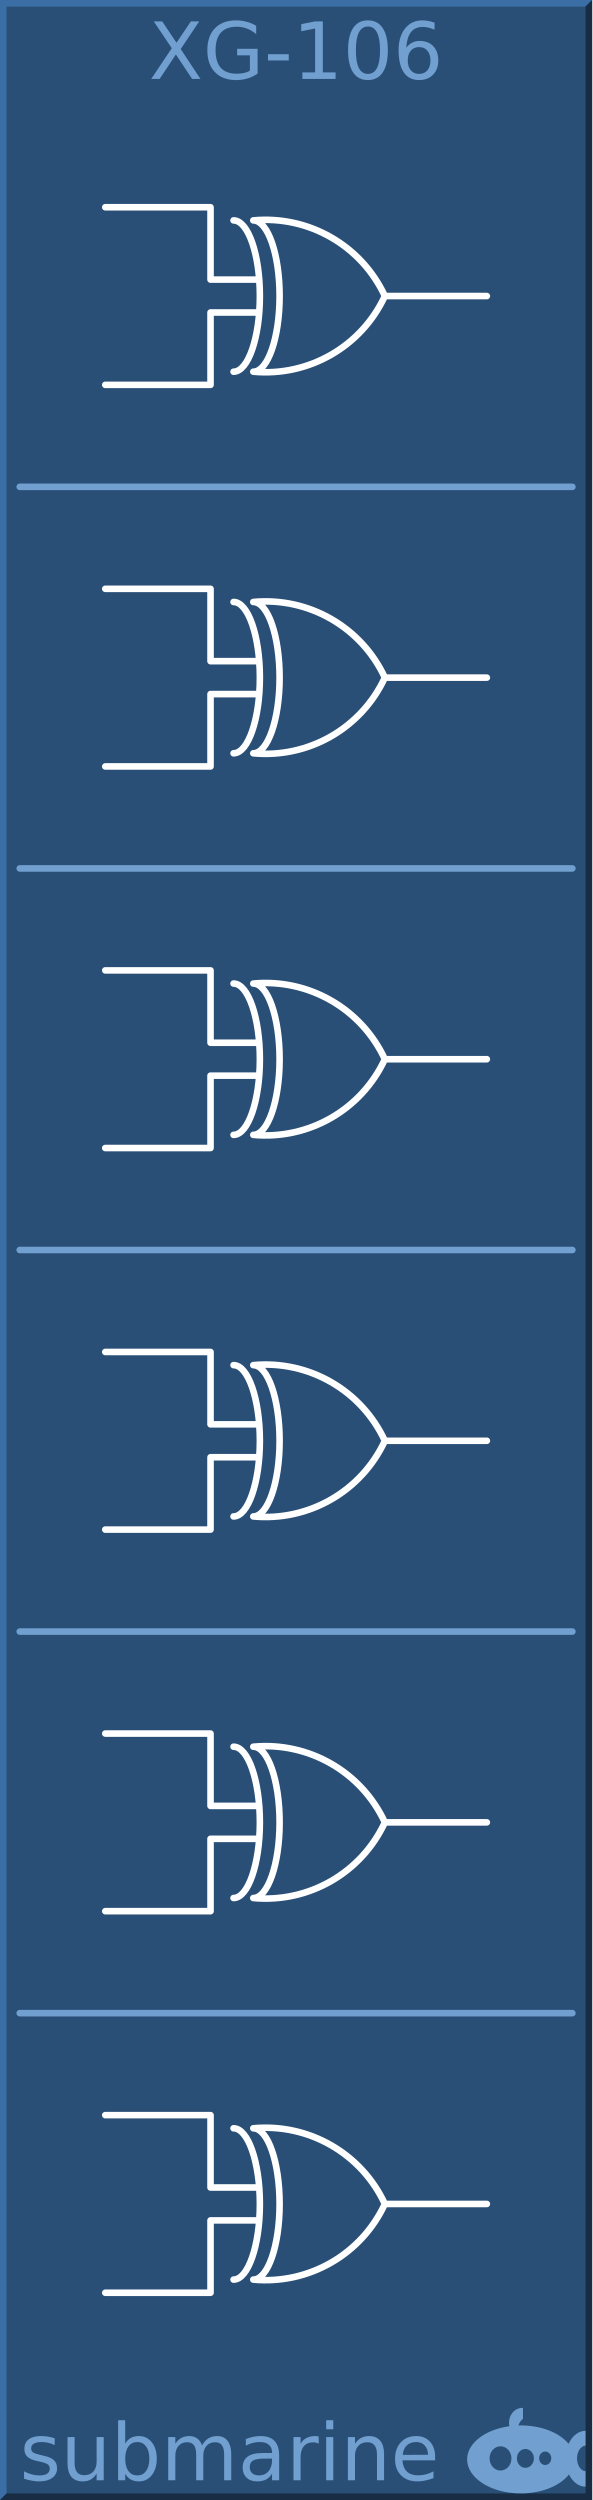
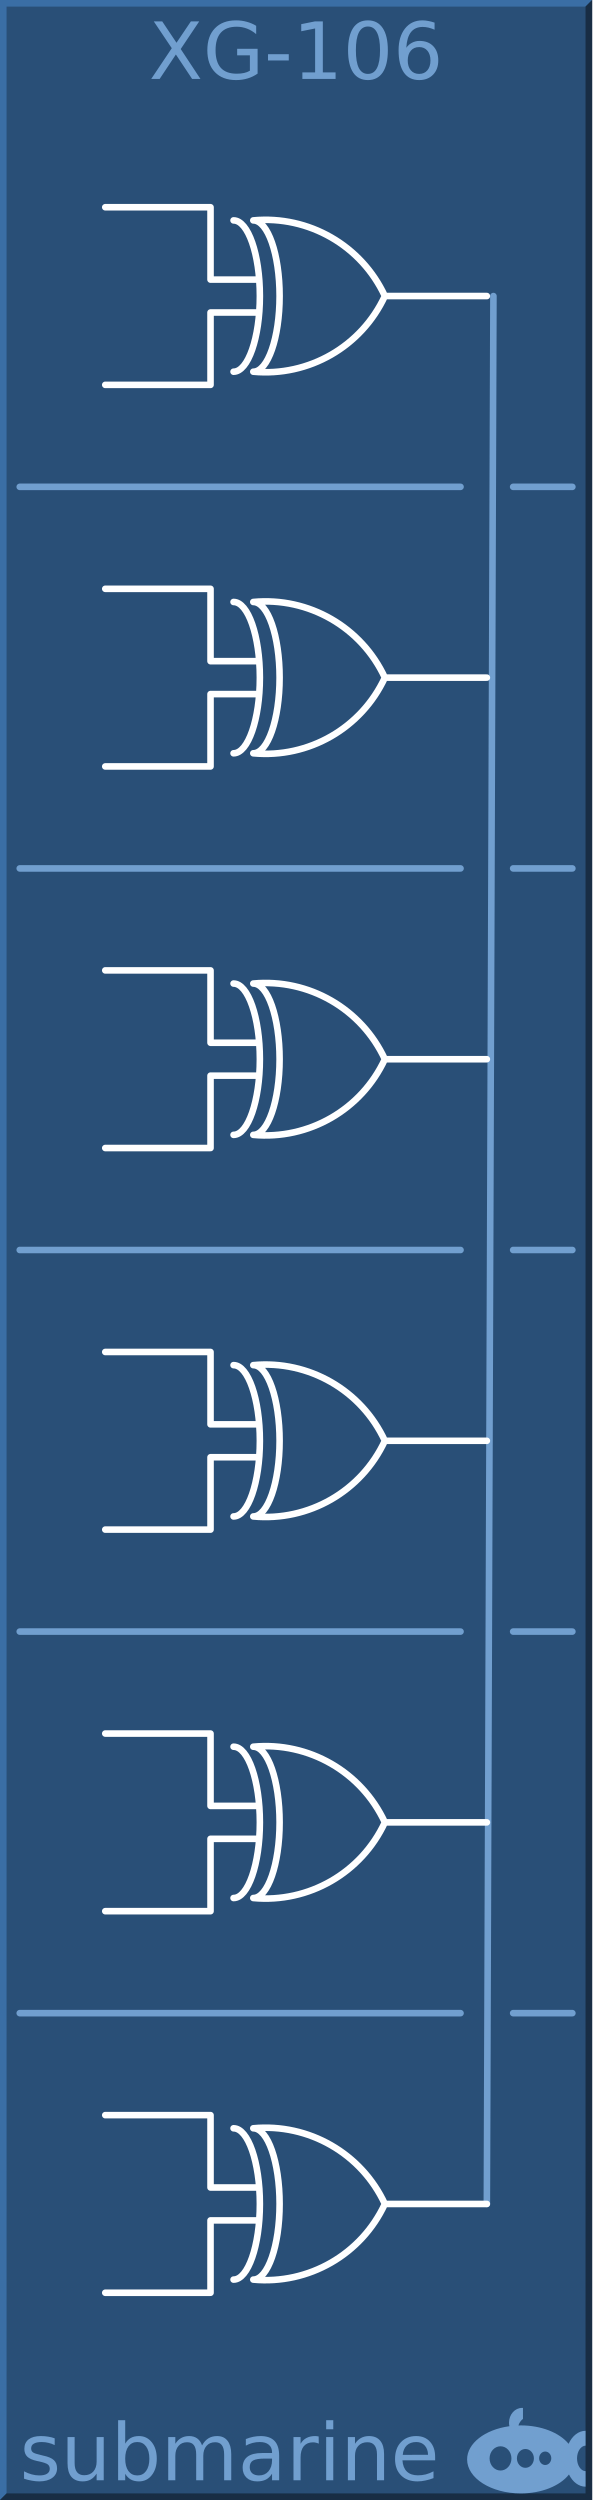
<svg xmlns="http://www.w3.org/2000/svg" width="90px" height="380px">
  <g id="background">
    <rect x="0" y="0" width="90" height="380" style="fill:#294f77;stroke:none;" id="rect4255" />
    <path style="fill:#3a6ea5;fill-rule:nonzero;stroke:none" d="m 0 380 v -380 h 90 l -1 1 h -88 v 378 z" id="path4656" />
    <path style="fill:#182d44;fill-rule:nonzero;stroke:none" d="m 0 380 h 90 v -380 l -1 1 v 378 h -88 z" id="path4658" />
  </g>
  <g id="logo" fill="#719fcf" font-family="DejaVu Sans" font-size="12">
    <path d="m 79.354,366 a 1.985,2.252 0 0 0 -1.985,2.252 1.985,2.252 0 0 0 0.059,0.532 A 8.169,5.169 0 0 0 71,373.831 8.169,5.169 0 0 0 79.169,379 8.169,5.169 0 0 0 86.483,376.12 3.046,4.248 0 0 0 89,377.976 l 0,-2.358 A 1.338,1.945 0 0 1 87.708,373.677 1.338,1.945 0 0 1 89,371.735 l 0,-2.254 a 3.046,4.248 0 0 0 -2.574,1.979 8.169,5.169 0 0 0 -7.257,-2.798 8.169,5.169 0 0 0 -0.373,0.012 1.754,2.047 0 0 1 0.696,-1.002 l 0,-1.666 A 1.985,2.252 0 0 0 79.354,366 Z m -3.277,5.835 a 1.662,1.843 0 0 1 1.662,1.843 1.662,1.843 0 0 1 -1.662,1.843 1.662,1.843 0 0 1 -1.661,-1.843 1.662,1.843 0 0 1 1.661,-1.843 z m 3.785,0.409 a 1.292,1.433 0 0 1 1.292,1.433 1.292,1.433 0 0 1 -1.292,1.433 1.292,1.433 0 0 1 -1.292,-1.433 1.292,1.433 0 0 1 1.292,-1.433 z m 3.009,0.389 a 0.923,1.024 0 0 1 0.923,1.024 0.923,1.024 0 0 1 -0.923,1.024 0.923,1.024 0 0 1 -0.923,-1.024 0.923,1.024 0 0 1 0.923,-1.024 z" id="path4136" />
    <text x="3" y="377" id="text4662">submarine</text>
    <text x="45" y="12" text-anchor="middle">XG-106</text>
  </g>
  <g id="group1" font-family="DejaVu Sans" font-size="6" stroke="#ffffff" stroke-width="1" stroke-linecap="round" stroke-linejoin="round" fill="none">
-     <line x1="3" y1="74" x2="87" y2="74" stroke="#719fcf" />
-     <line x1="3" y1="132" x2="87" y2="132" stroke="#719fcf" />
-     <line x1="3" y1="190" x2="87" y2="190" stroke="#719fcf" />
-     <line x1="3" y1="248" x2="87" y2="248" stroke="#719fcf" />
-     <line x1="3" y1="306" x2="87" y2="306" stroke="#719fcf" />
+     <line x1="3" y1="74" x2="70" y2="74" stroke="#719fcf" />
+     <line x1="78" y1="74" x2="87" y2="74" stroke="#719fcf" />
+     <line x1="3" y1="132" x2="70" y2="132" stroke="#719fcf" />
+     <line x1="78" y1="132" x2="87" y2="132" stroke="#719fcf" />
+     <line x1="3" y1="190" x2="70" y2="190" stroke="#719fcf" />
+     <line x1="78" y1="190" x2="87" y2="190" stroke="#719fcf" />
+     <line x1="3" y1="248" x2="70" y2="248" stroke="#719fcf" />
+     <line x1="78" y1="248" x2="87" y2="248" stroke="#719fcf" />
+     <line x1="3" y1="306" x2="70" y2="306" stroke="#719fcf" />
+     <line x1="78" y1="306" x2="87" y2="306" stroke="#719fcf" />
+     <line x1="75" y1="45" x2="74" y2="335" stroke="#719fcf" />
    <path d="M 16 31.5 l 16 0 l 0 11 l 7 0 m -23 16 l 16 0 l 0 -11 l 7 0 m 19.5 -2.5 l 15.5 0 m -35.5 -11.5 a 4 11.5 0 0 1 0 23 a 20 20 0 0 0 20 -11.5 a 20 20 0 0 0 -20 -11.5 m -3 0 a 4 11.5 0 0 1 0 23" />
    <path d="M 16 89.5 l 16 0 l 0 11 l 7 0 m -23 16 l 16 0 l 0 -11 l 7 0 m 19.5 -2.5 l 15.5 0 m -35.5 -11.5 a 4 11.5 0 0 1 0 23 a 20 20 0 0 0 20 -11.5 a 20 20 0 0 0 -20 -11.5 m -3 0 a 4 11.5 0 0 1 0 23" />
    <path d="M 16 147.5 l 16 0 l 0 11 l 7 0 m -23 16 l 16 0 l 0 -11 l 7 0 m 19.5 -2.5 l 15.5 0 m -35.5 -11.5 a 4 11.5 0 0 1 0 23 a 20 20 0 0 0 20 -11.5 a 20 20 0 0 0 -20 -11.5 m -3 0 a 4 11.5 0 0 1 0 23" />
    <path d="M 16 205.5 l 16 0 l 0 11 l 7 0 m -23 16 l 16 0 l 0 -11 l 7 0 m 19.5 -2.5 l 15.5 0 m -35.5 -11.5 a 4 11.5 0 0 1 0 23 a 20 20 0 0 0 20 -11.5 a 20 20 0 0 0 -20 -11.5 m -3 0 a 4 11.5 0 0 1 0 23" />
    <path d="M 16 263.5 l 16 0 l 0 11 l 7 0 m -23 16 l 16 0 l 0 -11 l 7 0 m 19.5 -2.5 l 15.5 0 m -35.5 -11.5 a 4 11.5 0 0 1 0 23 a 20 20 0 0 0 20 -11.5 a 20 20 0 0 0 -20 -11.5 m -3 0 a 4 11.5 0 0 1 0 23" />
    <path d="M 16 321.5 l 16 0 l 0 11 l 7 0 m -23 16 l 16 0 l 0 -11 l 7 0 m 19.5 -2.5 l 15.5 0 m -35.5 -11.5 a 4 11.5 0 0 1 0 23 a 20 20 0 0 0 20 -11.5 a 20 20 0 0 0 -20 -11.5 m -3 0 a 4 11.5 0 0 1 0 23" />
  </g>
</svg>
